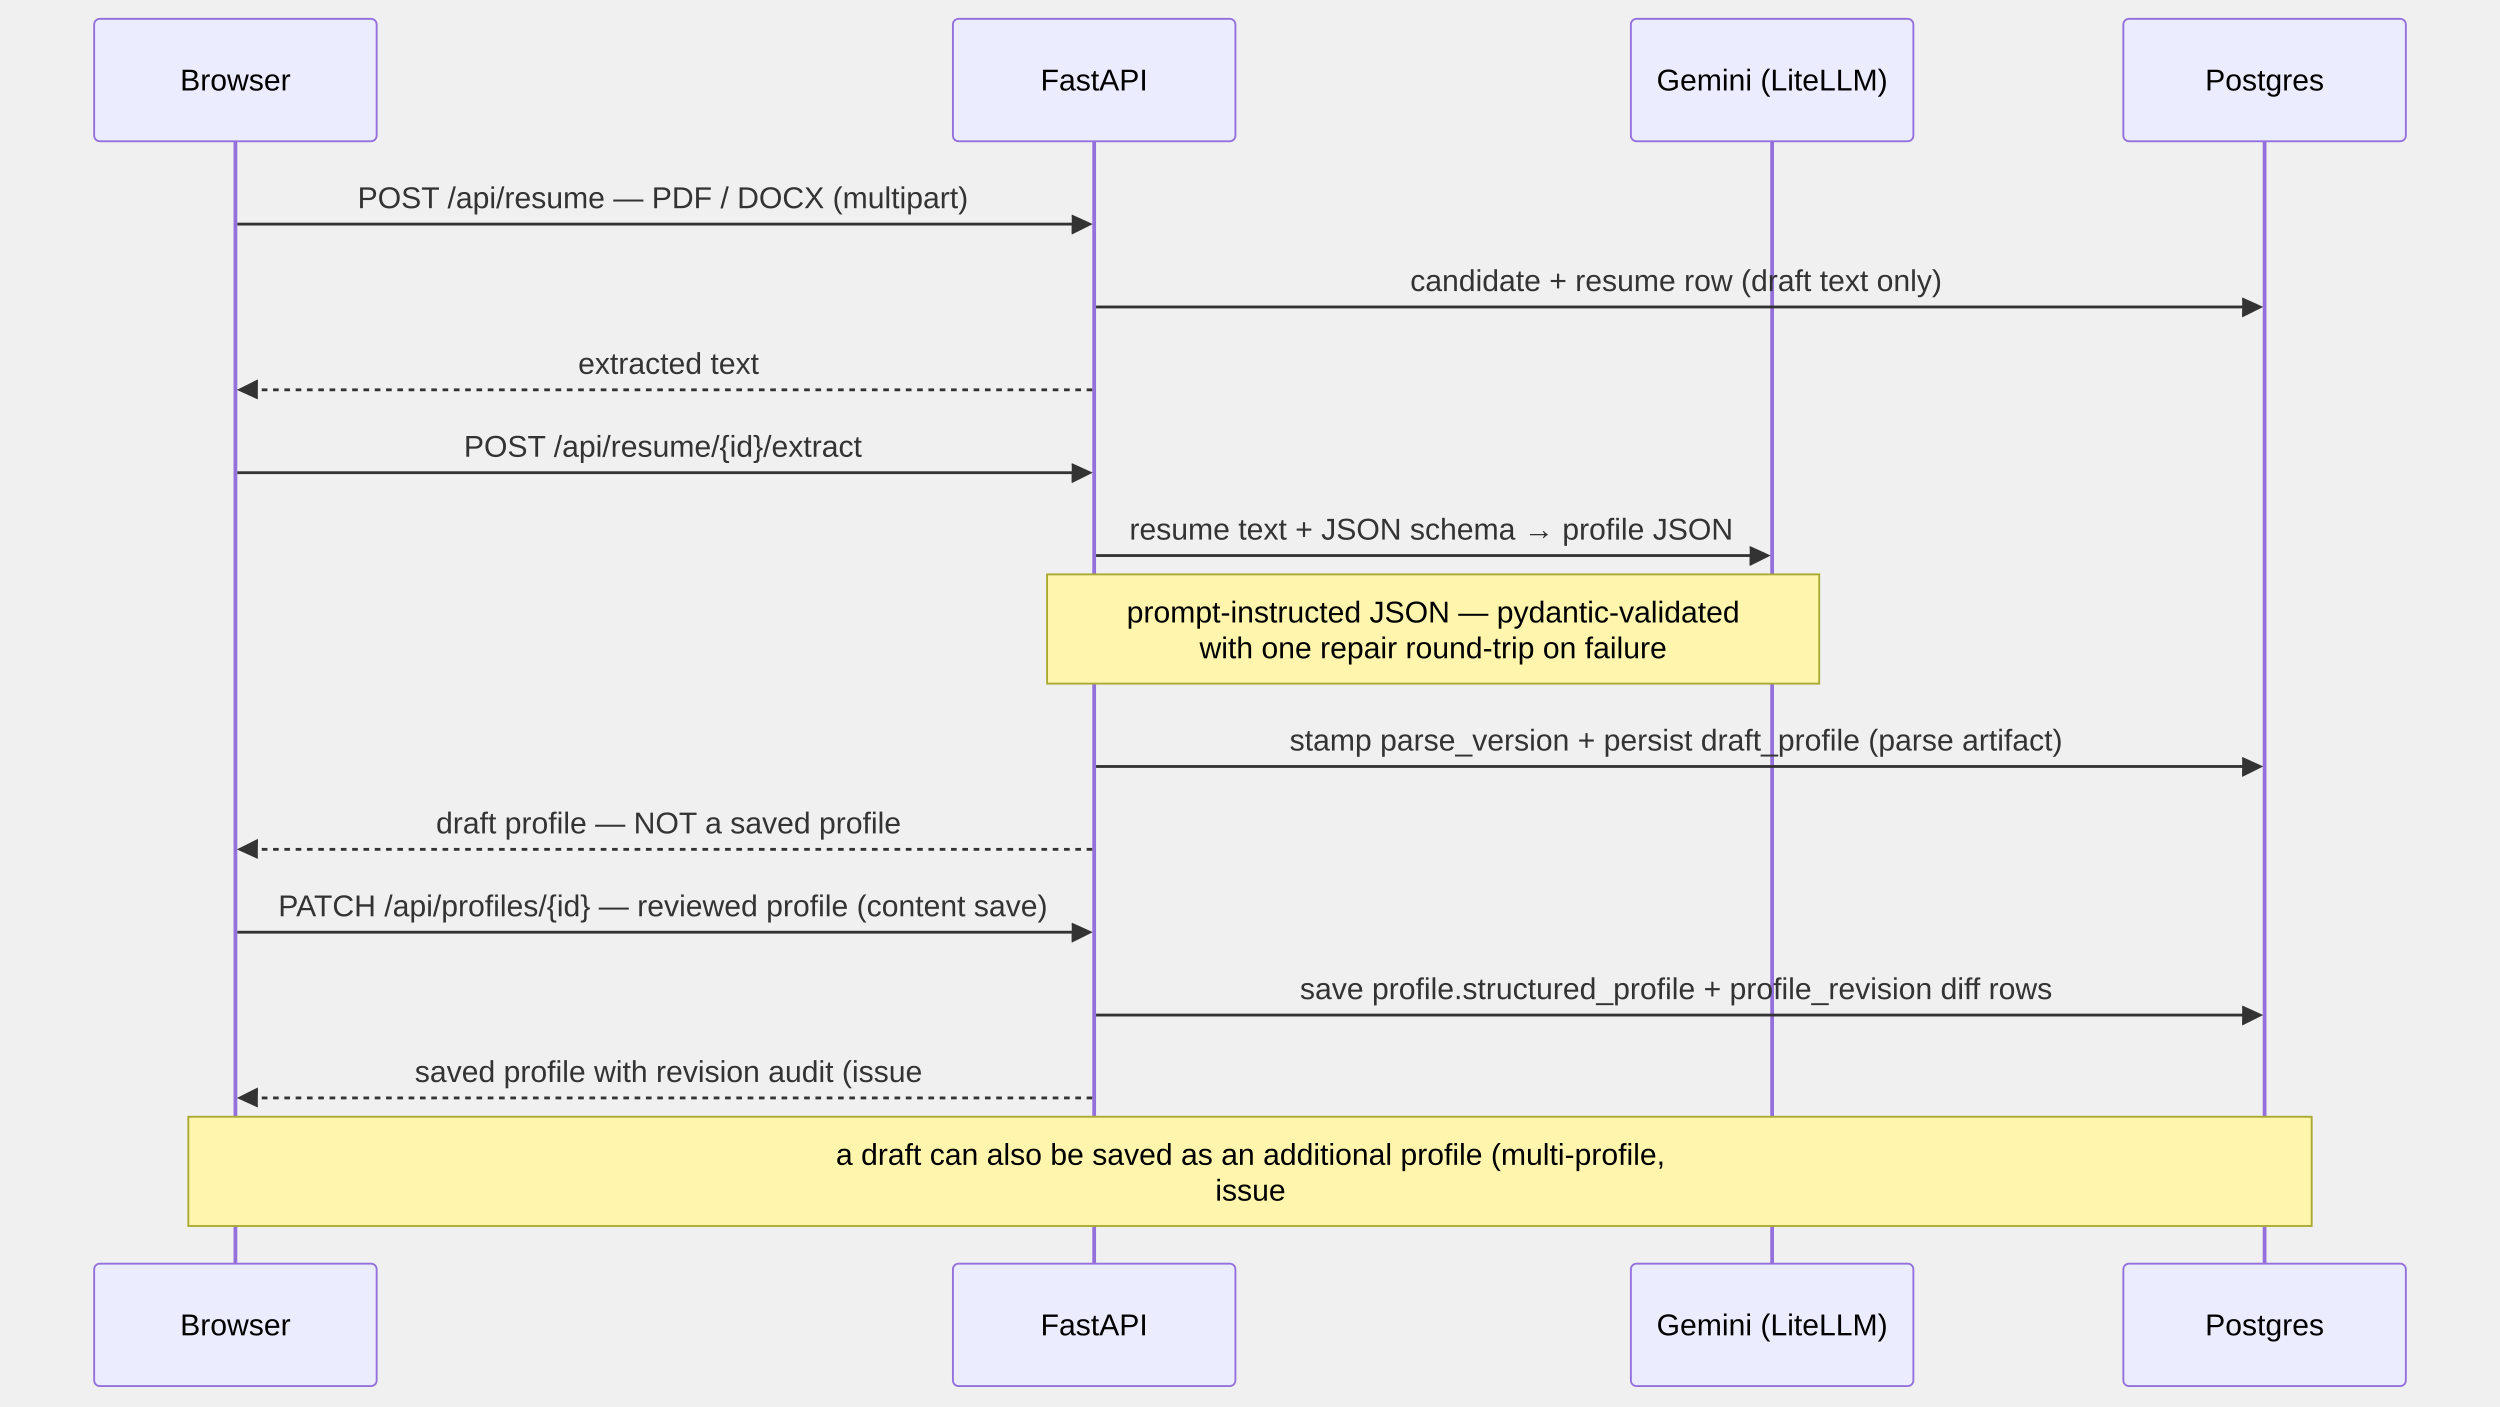
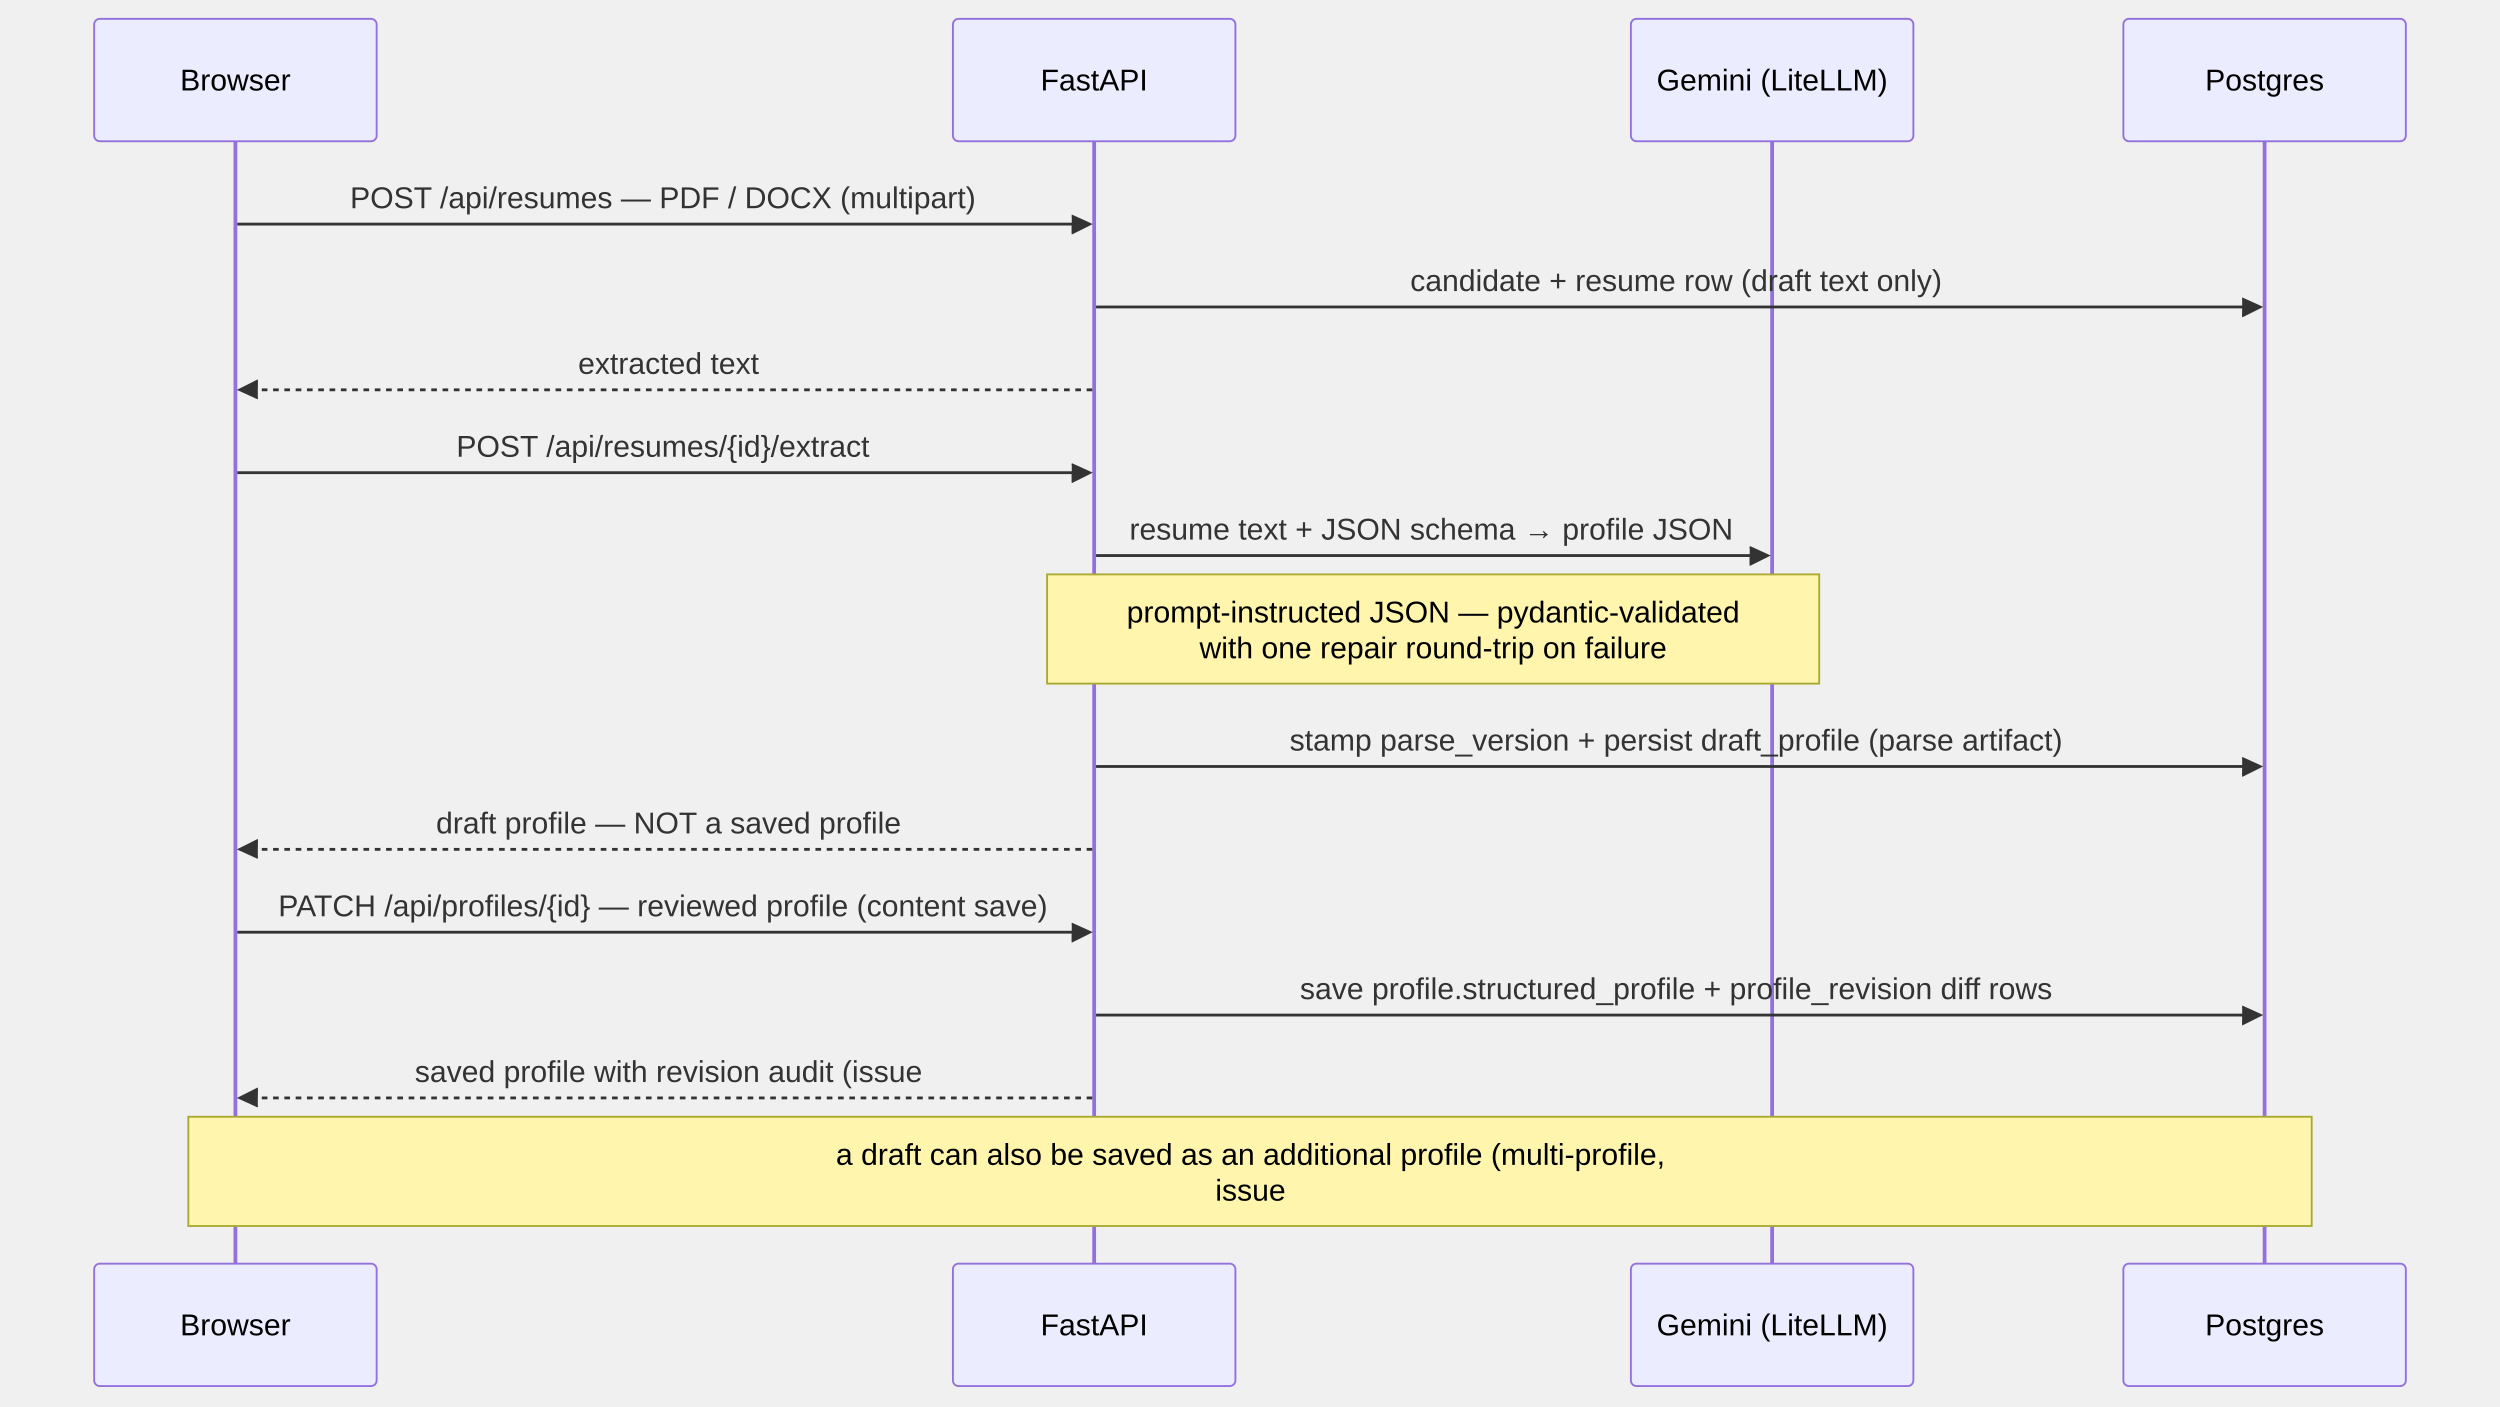
<svg xmlns="http://www.w3.org/2000/svg" id="my-svg" width="100%" style="max-width: 1327.5px; background-color: white;" viewBox="-50 -10 1327.5 747" role="graphics-document document" aria-roledescription="sequence">
  <g>
    <rect x="1077.5" y="661" fill="#eaeaea" stroke="#666" width="150" height="65" name="D" rx="3" ry="3" class="actor actor-bottom" />
    <text x="1152.5" y="693.5" dominant-baseline="central" alignment-baseline="central" class="actor actor-box" style="text-anchor: middle; font-size: 16px; font-weight: 400;">
      <tspan x="1152.5" dy="0">Postgres</tspan>
    </text>
  </g>
  <g>
    <rect x="816" y="661" fill="#eaeaea" stroke="#666" width="150" height="65" name="G" rx="3" ry="3" class="actor actor-bottom" />
    <text x="891" y="693.5" dominant-baseline="central" alignment-baseline="central" class="actor actor-box" style="text-anchor: middle; font-size: 16px; font-weight: 400;">
      <tspan x="891" dy="0">Gemini (LiteLLM)</tspan>
    </text>
  </g>
  <g>
    <rect x="456" y="661" fill="#eaeaea" stroke="#666" width="150" height="65" name="A" rx="3" ry="3" class="actor actor-bottom" />
    <text x="531" y="693.5" dominant-baseline="central" alignment-baseline="central" class="actor actor-box" style="text-anchor: middle; font-size: 16px; font-weight: 400;">
      <tspan x="531" dy="0">FastAPI</tspan>
    </text>
  </g>
  <g>
    <rect x="0" y="661" fill="#eaeaea" stroke="#666" width="150" height="65" name="B" rx="3" ry="3" class="actor actor-bottom" />
    <text x="75" y="693.5" dominant-baseline="central" alignment-baseline="central" class="actor actor-box" style="text-anchor: middle; font-size: 16px; font-weight: 400;">
      <tspan x="75" dy="0">Browser</tspan>
    </text>
  </g>
  <g>
    <line id="actor3" x1="1152.5" y1="65" x2="1152.5" y2="661" class="actor-line 200" stroke-width="0.5px" stroke="#999" name="D" data-et="life-line" data-id="D" />
    <g id="root-3" data-et="participant" data-type="participant" data-id="D">
      <rect x="1077.5" y="0" fill="#eaeaea" stroke="#666" width="150" height="65" name="D" rx="3" ry="3" class="actor actor-top" />
      <text x="1152.5" y="32.5" dominant-baseline="central" alignment-baseline="central" class="actor actor-box" style="text-anchor: middle; font-size: 16px; font-weight: 400;">
        <tspan x="1152.5" dy="0">Postgres</tspan>
      </text>
    </g>
  </g>
  <g>
    <line id="actor2" x1="891" y1="65" x2="891" y2="661" class="actor-line 200" stroke-width="0.5px" stroke="#999" name="G" data-et="life-line" data-id="G" />
    <g id="root-2" data-et="participant" data-type="participant" data-id="G">
      <rect x="816" y="0" fill="#eaeaea" stroke="#666" width="150" height="65" name="G" rx="3" ry="3" class="actor actor-top" />
      <text x="891" y="32.5" dominant-baseline="central" alignment-baseline="central" class="actor actor-box" style="text-anchor: middle; font-size: 16px; font-weight: 400;">
        <tspan x="891" dy="0">Gemini (LiteLLM)</tspan>
      </text>
    </g>
  </g>
  <g>
    <line id="actor1" x1="531" y1="65" x2="531" y2="661" class="actor-line 200" stroke-width="0.5px" stroke="#999" name="A" data-et="life-line" data-id="A" />
    <g id="root-1" data-et="participant" data-type="participant" data-id="A">
      <rect x="456" y="0" fill="#eaeaea" stroke="#666" width="150" height="65" name="A" rx="3" ry="3" class="actor actor-top" />
      <text x="531" y="32.5" dominant-baseline="central" alignment-baseline="central" class="actor actor-box" style="text-anchor: middle; font-size: 16px; font-weight: 400;">
        <tspan x="531" dy="0">FastAPI</tspan>
      </text>
    </g>
  </g>
  <g>
    <line id="actor0" x1="75" y1="65" x2="75" y2="661" class="actor-line 200" stroke-width="0.5px" stroke="#999" name="B" data-et="life-line" data-id="B" />
    <g id="root-0" data-et="participant" data-type="participant" data-id="B">
      <rect x="0" y="0" fill="#eaeaea" stroke="#666" width="150" height="65" name="B" rx="3" ry="3" class="actor actor-top" />
      <text x="75" y="32.5" dominant-baseline="central" alignment-baseline="central" class="actor actor-box" style="text-anchor: middle; font-size: 16px; font-weight: 400;">
        <tspan x="75" dy="0">Browser</tspan>
      </text>
    </g>
  </g>
  <style>#my-svg{font-family:"trebuchet ms",verdana,arial,sans-serif;font-size:16px;fill:#333;}@keyframes edge-animation-frame{from{stroke-dashoffset:0;}}@keyframes dash{to{stroke-dashoffset:0;}}#my-svg .edge-animation-slow{stroke-dasharray:9,5!important;stroke-dashoffset:900;animation:dash 50s linear infinite;stroke-linecap:round;}#my-svg .edge-animation-fast{stroke-dasharray:9,5!important;stroke-dashoffset:900;animation:dash 20s linear infinite;stroke-linecap:round;}#my-svg .error-icon{fill:#552222;}#my-svg .error-text{fill:#552222;stroke:#552222;}#my-svg .edge-thickness-normal{stroke-width:1px;}#my-svg .edge-thickness-thick{stroke-width:3.5px;}#my-svg .edge-pattern-solid{stroke-dasharray:0;}#my-svg .edge-thickness-invisible{stroke-width:0;fill:none;}#my-svg .edge-pattern-dashed{stroke-dasharray:3;}#my-svg .edge-pattern-dotted{stroke-dasharray:2;}#my-svg .marker{fill:#333333;stroke:#333333;}#my-svg .marker.cross{stroke:#333333;}#my-svg svg{font-family:"trebuchet ms",verdana,arial,sans-serif;font-size:16px;}#my-svg p{margin:0;}#my-svg .actor{stroke:#9370DB;fill:#ECECFF;stroke-width:1;}#my-svg rect.actor.outer-path[data-look="neo"]{filter:drop-shadow(1px 2px 2px rgba(185, 185, 185, 1));}#my-svg rect.note[data-look="neo"]{stroke:#aaaa33;fill:#fff5ad;filter:drop-shadow(1px 2px 2px rgba(185, 185, 185, 1));}#my-svg text.actor&gt;tspan{fill:black;stroke:none;}#my-svg .actor-line{stroke:#9370DB;}#my-svg .innerArc{stroke-width:1.5;stroke-dasharray:none;}#my-svg .messageLine0{stroke-width:1.5;stroke-dasharray:none;stroke:#333;}#my-svg .messageLine1{stroke-width:1.5;stroke-dasharray:2,2;stroke:#333;}#my-svg [id$="-arrowhead"] path{fill:#333;stroke:#333;}#my-svg .sequenceNumber{fill:white;}#my-svg [id$="-sequencenumber"]{fill:#333;}#my-svg [id$="-crosshead"] path{fill:#333;stroke:#333;}#my-svg .messageText{fill:#333;stroke:none;}#my-svg .labelBox{stroke:#9370DB;fill:#ECECFF;filter:none;}#my-svg .labelText,#my-svg .labelText&gt;tspan{fill:black;stroke:none;}#my-svg .loopText,#my-svg .loopText&gt;tspan{fill:black;stroke:none;}#my-svg .sectionTitle,#my-svg .sectionTitle&gt;tspan{fill:black;stroke:none;}#my-svg .loopLine{stroke-width:2px;stroke-dasharray:2,2;stroke:#9370DB;fill:#9370DB;}#my-svg .note{stroke:#aaaa33;fill:#fff5ad;}#my-svg .noteText,#my-svg .noteText&gt;tspan{fill:black;stroke:none;font-weight:normal;}#my-svg .activation0{fill:#f4f4f4;stroke:#666;}#my-svg .activation1{fill:#f4f4f4;stroke:#666;}#my-svg .activation2{fill:#f4f4f4;stroke:#666;}#my-svg .actorPopupMenu{position:absolute;}#my-svg .actorPopupMenuPanel{position:absolute;fill:#ECECFF;box-shadow:0px 8px 16px 0px rgba(0,0,0,0.2);filter:drop-shadow(3px 5px 2px rgb(0 0 0 / 0.4));}#my-svg .actor-man circle,#my-svg line{fill:#ECECFF;stroke-width:2px;}#my-svg g rect.rect{filter:drop-shadow(1px 2px 2px rgba(185, 185, 185, 1));stroke:#9370DB;}#my-svg .node .neo-node{stroke:#9370DB;}#my-svg [data-look="neo"].node rect,#my-svg [data-look="neo"].cluster rect,#my-svg [data-look="neo"].node polygon{stroke:#9370DB;filter:drop-shadow(1px 2px 2px rgba(185, 185, 185, 1));}#my-svg [data-look="neo"].swimlane.cluster rect{filter:none;}#my-svg [data-look="neo"].node path{stroke:#9370DB;stroke-width:1px;}#my-svg [data-look="neo"].node .outer-path{filter:drop-shadow(1px 2px 2px rgba(185, 185, 185, 1));}#my-svg [data-look="neo"].node .neo-line path{stroke:#9370DB;filter:none;}#my-svg [data-look="neo"].node circle{stroke:#9370DB;filter:drop-shadow(1px 2px 2px rgba(185, 185, 185, 1));}#my-svg [data-look="neo"].node circle .state-start{fill:#000000;}#my-svg [data-look="neo"].icon-shape .icon{fill:#9370DB;filter:drop-shadow(1px 2px 2px rgba(185, 185, 185, 1));}#my-svg [data-look="neo"].icon-shape .icon-neo path{stroke:#9370DB;filter:drop-shadow(1px 2px 2px rgba(185, 185, 185, 1));}#my-svg :root{--mermaid-font-family:"trebuchet ms",verdana,arial,sans-serif;}</style>
  <g />
  <defs>
    <symbol id="my-svg-computer" width="24" height="24">
      <path transform="scale(.5)" d="M2 2v13h20v-13h-20zm18 11h-16v-9h16v9zm-10.228 6l.466-1h3.524l.467 1h-4.457zm14.228 3h-24l2-6h2.104l-1.33 4h18.45l-1.297-4h2.073l2 6zm-5-10h-14v-7h14v7z" />
    </symbol>
  </defs>
  <defs>
    <symbol id="my-svg-database" fill-rule="evenodd" clip-rule="evenodd">
      <path transform="scale(.5)" d="M12.258.001l.256.004.255.005.253.008.251.01.249.012.247.015.246.016.242.019.241.02.239.023.236.024.233.027.231.028.229.031.225.032.223.034.22.036.217.038.214.04.211.041.208.043.205.045.201.046.198.048.194.05.191.051.187.053.183.054.18.056.175.057.172.059.168.06.163.061.16.063.155.064.15.066.074.033.073.033.071.034.07.034.069.035.068.035.067.035.066.035.064.036.064.036.062.036.06.036.06.037.058.037.058.037.055.038.055.038.053.038.052.038.051.039.05.039.048.039.047.039.045.04.044.04.043.04.041.04.04.041.039.041.037.041.036.041.034.041.033.042.032.042.03.042.029.042.027.042.026.043.024.043.023.043.021.043.02.043.018.044.017.043.015.044.013.044.012.044.011.045.009.044.007.045.006.045.004.045.002.045.001.045v17l-.001.045-.002.045-.004.045-.006.045-.007.045-.009.044-.011.045-.012.044-.013.044-.015.044-.017.043-.018.044-.02.043-.021.043-.023.043-.024.043-.026.043-.027.042-.029.042-.03.042-.032.042-.033.042-.034.041-.036.041-.037.041-.039.041-.04.041-.041.04-.043.04-.044.04-.045.04-.047.039-.048.039-.05.039-.051.039-.052.038-.053.038-.055.038-.055.038-.058.037-.058.037-.06.037-.06.036-.062.036-.064.036-.064.036-.066.035-.067.035-.068.035-.069.035-.07.034-.071.034-.073.033-.074.033-.15.066-.155.064-.16.063-.163.061-.168.06-.172.059-.175.057-.18.056-.183.054-.187.053-.191.051-.194.05-.198.048-.201.046-.205.045-.208.043-.211.041-.214.04-.217.038-.22.036-.223.034-.225.032-.229.031-.231.028-.233.027-.236.024-.239.023-.241.02-.242.019-.246.016-.247.015-.249.012-.251.01-.253.008-.255.005-.256.004-.258.001-.258-.001-.256-.004-.255-.005-.253-.008-.251-.01-.249-.012-.247-.015-.245-.016-.243-.019-.241-.02-.238-.023-.236-.024-.234-.027-.231-.028-.228-.031-.226-.032-.223-.034-.22-.036-.217-.038-.214-.04-.211-.041-.208-.043-.204-.045-.201-.046-.198-.048-.195-.05-.19-.051-.187-.053-.184-.054-.179-.056-.176-.057-.172-.059-.167-.06-.164-.061-.159-.063-.155-.064-.151-.066-.074-.033-.072-.033-.072-.034-.07-.034-.069-.035-.068-.035-.067-.035-.066-.035-.064-.036-.063-.036-.062-.036-.061-.036-.06-.037-.058-.037-.057-.037-.056-.038-.055-.038-.053-.038-.052-.038-.051-.039-.049-.039-.049-.039-.046-.039-.046-.04-.044-.04-.043-.04-.041-.04-.04-.041-.039-.041-.037-.041-.036-.041-.034-.041-.033-.042-.032-.042-.03-.042-.029-.042-.027-.042-.026-.043-.024-.043-.023-.043-.021-.043-.02-.043-.018-.044-.017-.043-.015-.044-.013-.044-.012-.044-.011-.045-.009-.044-.007-.045-.006-.045-.004-.045-.002-.045-.001-.045v-17l.001-.045.002-.045.004-.045.006-.045.007-.045.009-.044.011-.045.012-.044.013-.044.015-.044.017-.043.018-.044.02-.043.021-.043.023-.043.024-.043.026-.043.027-.042.029-.042.03-.042.032-.042.033-.042.034-.041.036-.041.037-.041.039-.041.04-.041.041-.04.043-.04.044-.04.046-.04.046-.039.049-.039.049-.039.051-.039.052-.038.053-.038.055-.038.056-.038.057-.037.058-.037.06-.037.061-.036.062-.036.063-.036.064-.036.066-.035.067-.035.068-.035.069-.035.07-.034.072-.034.072-.033.074-.033.151-.066.155-.064.159-.063.164-.061.167-.06.172-.059.176-.057.179-.056.184-.054.187-.053.19-.051.195-.05.198-.048.201-.046.204-.045.208-.043.211-.041.214-.04.217-.038.22-.036.223-.034.226-.032.228-.031.231-.028.234-.027.236-.024.238-.023.241-.02.243-.019.245-.016.247-.015.249-.012.251-.01.253-.008.255-.005.256-.004.258-.001.258.001zm-9.258 20.499v.01l.001.021.003.021.004.022.005.021.006.022.007.022.009.023.01.022.011.023.012.023.013.023.015.023.016.024.017.023.018.024.019.024.021.024.022.025.023.024.024.025.052.049.056.05.061.051.066.051.07.051.075.051.079.052.084.052.088.052.092.052.097.052.102.051.105.052.11.052.114.051.119.051.123.051.127.05.131.05.135.05.139.048.144.049.147.047.152.047.155.047.16.045.163.045.167.043.171.043.176.041.178.041.183.039.187.039.19.037.194.035.197.035.202.033.204.031.209.03.212.029.216.027.219.025.222.024.226.021.23.02.233.018.236.016.24.015.243.012.246.01.249.008.253.005.256.004.259.001.26-.001.257-.004.254-.005.25-.008.247-.011.244-.012.241-.014.237-.016.233-.018.231-.021.226-.021.224-.024.22-.026.216-.027.212-.028.21-.031.205-.031.202-.034.198-.034.194-.036.191-.037.187-.039.183-.04.179-.04.175-.042.172-.043.168-.044.163-.045.16-.046.155-.046.152-.047.148-.048.143-.049.139-.049.136-.05.131-.05.126-.05.123-.051.118-.052.114-.051.11-.052.106-.052.101-.052.096-.052.092-.052.088-.053.083-.051.079-.052.074-.052.07-.051.065-.051.06-.051.056-.05.051-.05.023-.024.023-.025.021-.024.02-.024.019-.024.018-.024.017-.024.015-.023.014-.024.013-.023.012-.023.01-.023.01-.022.008-.022.006-.022.006-.022.004-.022.004-.021.001-.021.001-.021v-4.127l-.077.055-.08.053-.083.054-.085.053-.087.052-.09.052-.093.051-.095.05-.097.05-.1.049-.102.049-.105.048-.106.047-.109.047-.111.046-.114.045-.115.045-.118.044-.12.043-.122.042-.124.042-.126.041-.128.04-.13.04-.132.038-.134.038-.135.037-.138.037-.139.035-.142.035-.143.034-.144.033-.147.032-.148.031-.15.03-.151.03-.153.029-.154.027-.156.027-.158.026-.159.025-.161.024-.162.023-.163.022-.165.021-.166.02-.167.019-.169.018-.169.017-.171.016-.173.015-.173.014-.175.013-.175.012-.177.011-.178.01-.179.008-.179.008-.181.006-.182.005-.182.004-.184.003-.184.002h-.37l-.184-.002-.184-.003-.182-.004-.182-.005-.181-.006-.179-.008-.179-.008-.178-.01-.176-.011-.176-.012-.175-.013-.173-.014-.172-.015-.171-.016-.17-.017-.169-.018-.167-.019-.166-.02-.165-.021-.163-.022-.162-.023-.161-.024-.159-.025-.157-.026-.156-.027-.155-.027-.153-.029-.151-.03-.15-.03-.148-.031-.146-.032-.145-.033-.143-.034-.141-.035-.14-.035-.137-.037-.136-.037-.134-.038-.132-.038-.13-.04-.128-.04-.126-.041-.124-.042-.122-.042-.12-.044-.117-.043-.116-.045-.113-.045-.112-.046-.109-.047-.106-.047-.105-.048-.102-.049-.1-.049-.097-.05-.095-.05-.093-.052-.09-.051-.087-.052-.085-.053-.083-.054-.08-.054-.077-.054v4.127zm0-5.654v.011l.001.021.003.021.004.021.005.022.006.022.007.022.009.022.01.022.011.023.012.023.013.023.015.024.016.023.017.024.018.024.019.024.021.024.022.024.023.025.024.024.052.05.056.05.061.05.066.051.07.051.075.052.079.051.084.052.088.052.092.052.097.052.102.052.105.052.11.051.114.051.119.052.123.05.127.051.131.05.135.049.139.049.144.048.147.048.152.047.155.046.16.045.163.045.167.044.171.042.176.042.178.04.183.04.187.038.19.037.194.036.197.034.202.033.204.032.209.03.212.028.216.027.219.025.222.024.226.022.23.02.233.018.236.016.24.014.243.012.246.01.249.008.253.006.256.003.259.001.26-.001.257-.003.254-.006.25-.008.247-.01.244-.012.241-.015.237-.016.233-.018.231-.02.226-.022.224-.024.22-.025.216-.027.212-.029.21-.03.205-.032.202-.033.198-.035.194-.036.191-.037.187-.039.183-.039.179-.041.175-.042.172-.043.168-.044.163-.045.16-.045.155-.047.152-.047.148-.048.143-.048.139-.05.136-.049.131-.05.126-.051.123-.051.118-.051.114-.052.11-.052.106-.052.101-.052.096-.052.092-.052.088-.052.083-.052.079-.052.074-.051.07-.052.065-.051.06-.05.056-.051.051-.049.023-.025.023-.024.021-.025.02-.024.019-.024.018-.024.017-.024.015-.023.014-.023.013-.024.012-.022.01-.023.01-.023.008-.022.006-.022.006-.022.004-.021.004-.022.001-.021.001-.021v-4.139l-.077.054-.08.054-.083.054-.085.052-.087.053-.09.051-.093.051-.095.051-.097.05-.1.049-.102.049-.105.048-.106.047-.109.047-.111.046-.114.045-.115.044-.118.044-.12.044-.122.042-.124.042-.126.041-.128.04-.13.039-.132.039-.134.038-.135.037-.138.036-.139.036-.142.035-.143.033-.144.033-.147.033-.148.031-.15.03-.151.03-.153.028-.154.028-.156.027-.158.026-.159.025-.161.024-.162.023-.163.022-.165.021-.166.02-.167.019-.169.018-.169.017-.171.016-.173.015-.173.014-.175.013-.175.012-.177.011-.178.009-.179.009-.179.007-.181.007-.182.005-.182.004-.184.003-.184.002h-.37l-.184-.002-.184-.003-.182-.004-.182-.005-.181-.007-.179-.007-.179-.009-.178-.009-.176-.011-.176-.012-.175-.013-.173-.014-.172-.015-.171-.016-.17-.017-.169-.018-.167-.019-.166-.02-.165-.021-.163-.022-.162-.023-.161-.024-.159-.025-.157-.026-.156-.027-.155-.028-.153-.028-.151-.03-.15-.03-.148-.031-.146-.033-.145-.033-.143-.033-.141-.035-.14-.036-.137-.036-.136-.037-.134-.038-.132-.039-.13-.039-.128-.04-.126-.041-.124-.042-.122-.043-.12-.043-.117-.044-.116-.044-.113-.046-.112-.046-.109-.046-.106-.047-.105-.048-.102-.049-.1-.049-.097-.05-.095-.051-.093-.051-.09-.051-.087-.053-.085-.052-.083-.054-.08-.054-.077-.054v4.139zm0-5.666v.011l.001.02.003.022.004.021.005.022.006.021.007.022.009.023.01.022.011.023.012.023.013.023.015.023.016.024.017.024.018.023.019.024.021.025.022.024.023.024.024.025.052.05.056.05.061.05.066.051.07.051.075.052.079.051.084.052.088.052.092.052.097.052.102.052.105.051.11.052.114.051.119.051.123.051.127.05.131.05.135.05.139.049.144.048.147.048.152.047.155.046.16.045.163.045.167.043.171.043.176.042.178.04.183.04.187.038.19.037.194.036.197.034.202.033.204.032.209.03.212.028.216.027.219.025.222.024.226.021.23.02.233.018.236.017.24.014.243.012.246.01.249.008.253.006.256.003.259.001.26-.001.257-.003.254-.006.25-.008.247-.01.244-.013.241-.014.237-.016.233-.018.231-.02.226-.022.224-.024.22-.025.216-.027.212-.029.21-.03.205-.032.202-.033.198-.035.194-.036.191-.037.187-.039.183-.039.179-.041.175-.042.172-.043.168-.044.163-.045.16-.045.155-.047.152-.047.148-.048.143-.049.139-.049.136-.049.131-.051.126-.05.123-.051.118-.052.114-.051.11-.052.106-.052.101-.052.096-.052.092-.052.088-.052.083-.052.079-.052.074-.052.07-.051.065-.051.06-.051.056-.05.051-.049.023-.025.023-.025.021-.024.02-.024.019-.024.018-.024.017-.024.015-.023.014-.024.013-.023.012-.023.01-.022.01-.023.008-.022.006-.022.006-.022.004-.022.004-.021.001-.021.001-.021v-4.153l-.077.054-.08.054-.083.053-.085.053-.087.053-.09.051-.093.051-.095.051-.097.05-.1.049-.102.048-.105.048-.106.048-.109.046-.111.046-.114.046-.115.044-.118.044-.12.043-.122.043-.124.042-.126.041-.128.04-.13.039-.132.039-.134.038-.135.037-.138.036-.139.036-.142.034-.143.034-.144.033-.147.032-.148.032-.15.03-.151.03-.153.028-.154.028-.156.027-.158.026-.159.024-.161.024-.162.023-.163.023-.165.021-.166.02-.167.019-.169.018-.169.017-.171.016-.173.015-.173.014-.175.013-.175.012-.177.01-.178.01-.179.009-.179.007-.181.006-.182.006-.182.004-.184.003-.184.001-.185.001-.185-.001-.184-.001-.184-.003-.182-.004-.182-.006-.181-.006-.179-.007-.179-.009-.178-.01-.176-.01-.176-.012-.175-.013-.173-.014-.172-.015-.171-.016-.17-.017-.169-.018-.167-.019-.166-.02-.165-.021-.163-.023-.162-.023-.161-.024-.159-.024-.157-.026-.156-.027-.155-.028-.153-.028-.151-.03-.15-.03-.148-.032-.146-.032-.145-.033-.143-.034-.141-.034-.14-.036-.137-.036-.136-.037-.134-.038-.132-.039-.13-.039-.128-.041-.126-.041-.124-.041-.122-.043-.12-.043-.117-.044-.116-.044-.113-.046-.112-.046-.109-.046-.106-.048-.105-.048-.102-.048-.1-.05-.097-.049-.095-.051-.093-.051-.09-.052-.087-.052-.085-.053-.083-.053-.08-.054-.077-.054v4.153zm8.74-8.179l-.257.004-.254.005-.25.008-.247.011-.244.012-.241.014-.237.016-.233.018-.231.021-.226.022-.224.023-.22.026-.216.027-.212.028-.21.031-.205.032-.202.033-.198.034-.194.036-.191.038-.187.038-.183.04-.179.041-.175.042-.172.043-.168.043-.163.045-.16.046-.155.046-.152.048-.148.048-.143.048-.139.049-.136.05-.131.05-.126.051-.123.051-.118.051-.114.052-.11.052-.106.052-.101.052-.096.052-.092.052-.088.052-.083.052-.079.052-.074.051-.07.052-.065.051-.06.05-.056.05-.051.05-.023.025-.023.024-.021.024-.02.025-.019.024-.018.024-.017.023-.015.024-.014.023-.013.023-.012.023-.01.023-.01.022-.008.022-.006.023-.006.021-.004.022-.004.021-.001.021-.001.021.001.021.001.021.004.021.004.022.006.021.006.023.008.022.01.022.01.023.012.023.013.023.014.023.015.024.017.023.018.024.019.024.02.025.021.024.023.024.023.025.051.05.056.05.06.05.065.051.07.052.074.051.079.052.083.052.088.052.092.052.096.052.101.052.106.052.11.052.114.052.118.051.123.051.126.051.131.05.136.05.139.049.143.048.148.048.152.048.155.046.16.046.163.045.168.043.172.043.175.042.179.041.183.04.187.038.191.038.194.036.198.034.202.033.205.032.21.031.212.028.216.027.22.026.224.023.226.022.231.021.233.018.237.016.241.014.244.012.247.011.25.008.254.005.257.004.26.001.26-.001.257-.004.254-.005.25-.008.247-.011.244-.012.241-.014.237-.016.233-.018.231-.021.226-.022.224-.023.22-.026.216-.027.212-.028.21-.031.205-.032.202-.033.198-.034.194-.036.191-.038.187-.038.183-.04.179-.041.175-.042.172-.043.168-.043.163-.045.16-.046.155-.046.152-.048.148-.048.143-.048.139-.049.136-.05.131-.05.126-.051.123-.051.118-.051.114-.052.11-.052.106-.052.101-.052.096-.052.092-.052.088-.052.083-.052.079-.052.074-.051.07-.052.065-.051.06-.05.056-.05.051-.05.023-.025.023-.024.021-.024.02-.025.019-.024.018-.024.017-.023.015-.024.014-.023.013-.023.012-.023.01-.023.01-.022.008-.022.006-.023.006-.021.004-.022.004-.021.001-.021.001-.021-.001-.021-.001-.021-.004-.021-.004-.022-.006-.021-.006-.023-.008-.022-.01-.022-.01-.023-.012-.023-.013-.023-.014-.023-.015-.024-.017-.023-.018-.024-.019-.024-.02-.025-.021-.024-.023-.024-.023-.025-.051-.05-.056-.05-.06-.05-.065-.051-.07-.052-.074-.051-.079-.052-.083-.052-.088-.052-.092-.052-.096-.052-.101-.052-.106-.052-.11-.052-.114-.052-.118-.051-.123-.051-.126-.051-.131-.05-.136-.05-.139-.049-.143-.048-.148-.048-.152-.048-.155-.046-.16-.046-.163-.045-.168-.043-.172-.043-.175-.042-.179-.041-.183-.04-.187-.038-.191-.038-.194-.036-.198-.034-.202-.033-.205-.032-.21-.031-.212-.028-.216-.027-.22-.026-.224-.023-.226-.022-.231-.021-.233-.018-.237-.016-.241-.014-.244-.012-.247-.011-.25-.008-.254-.005-.257-.004-.26-.001-.26.001z" />
    </symbol>
  </defs>
  <defs>
    <symbol id="my-svg-clock" width="24" height="24">
      <path transform="scale(.5)" d="M12 2c5.514 0 10 4.486 10 10s-4.486 10-10 10-10-4.486-10-10 4.486-10 10-10zm0-2c-6.627 0-12 5.373-12 12s5.373 12 12 12 12-5.373 12-12-5.373-12-12-12zm5.848 12.459c.202.038.202.333.001.372-1.907.361-6.045 1.111-6.547 1.111-.719 0-1.301-.582-1.301-1.301 0-.512.77-5.447 1.125-7.445.034-.192.312-.181.343.014l.985 6.238 5.394 1.011z" />
    </symbol>
  </defs>
  <defs>
    <marker id="my-svg-arrowhead" refX="7.9" refY="5" markerUnits="userSpaceOnUse" markerWidth="12" markerHeight="12" orient="auto-start-reverse">
      <path d="M -1 0 L 10 5 L 0 10 z" />
    </marker>
  </defs>
  <defs>
    <marker id="my-svg-crosshead" markerWidth="15" markerHeight="8" orient="auto" refX="4" refY="4.5">
      <path fill="none" stroke="#000000" stroke-width="1pt" d="M 1,2 L 6,7 M 6,2 L 1,7" style="stroke-dasharray: 0, 0;" />
    </marker>
  </defs>
  <defs>
    <marker id="my-svg-filled-head" refX="15.5" refY="7" markerWidth="20" markerHeight="28" orient="auto">
      <path d="M 18,7 L9,13 L14,7 L9,1 Z" />
    </marker>
  </defs>
  <defs>
    <marker id="my-svg-sequencenumber" refX="15" refY="15" markerWidth="60" markerHeight="40" orient="auto">
      <circle cx="15" cy="15" r="6" />
    </marker>
  </defs>
  <defs>
    <marker id="my-svg-solidTopArrowHead" refX="7.9" refY="7.25" markerUnits="userSpaceOnUse" markerWidth="12" markerHeight="12" orient="auto-start-reverse">
      <path d="M 0 0 L 10 8 L 0 8 z" />
    </marker>
  </defs>
  <defs>
    <marker id="my-svg-solidBottomArrowHead" refX="7.9" refY="0.75" markerUnits="userSpaceOnUse" markerWidth="12" markerHeight="12" orient="auto-start-reverse">
      <path d="M 0 0 L 10 0 L 0 8 z" />
    </marker>
  </defs>
  <defs>
    <marker id="my-svg-stickTopArrowHead" refX="7.5" refY="7" markerUnits="userSpaceOnUse" markerWidth="12" markerHeight="12" orient="auto-start-reverse">
      <path d="M 0 0 L 7 7" stroke="black" stroke-width="1.5" fill="none" />
    </marker>
  </defs>
  <defs>
    <marker id="my-svg-stickBottomArrowHead" refX="7.5" refY="0" markerUnits="userSpaceOnUse" markerWidth="12" markerHeight="12" orient="auto-start-reverse">
      <path d="M 0 7 L 7 0" stroke="black" stroke-width="1.5" fill="none" />
    </marker>
  </defs>
  <g data-et="note" data-id="i5">
    <rect x="506" y="295" fill="#EDF2AE" stroke="#666" width="410" height="58" class="note" />
    <text x="711" y="300" text-anchor="middle" dominant-baseline="middle" alignment-baseline="middle" class="noteText" dy="1em" style="font-size: 16px; font-weight: 400;">
      <tspan x="711">prompt-instructed JSON — pydantic-validated</tspan>
    </text>
    <text x="711" y="319" text-anchor="middle" dominant-baseline="middle" alignment-baseline="middle" class="noteText" dy="1em" style="font-size: 16px; font-weight: 400;">
      <tspan x="711">with one repair round-trip on failure</tspan>
    </text>
  </g>
  <g data-et="note" data-id="i11">
    <rect x="50" y="583" fill="#EDF2AE" stroke="#666" width="1127.5" height="58" class="note" />
    <text x="614" y="588" text-anchor="middle" dominant-baseline="middle" alignment-baseline="middle" class="noteText" dy="1em" style="font-size: 16px; font-weight: 400;">
      <tspan x="614">a draft can also be saved as an additional profile (multi-profile,</tspan>
    </text>
    <text x="614" y="607" text-anchor="middle" dominant-baseline="middle" alignment-baseline="middle" class="noteText" dy="1em" style="font-size: 16px; font-weight: 400;">
      <tspan x="614">issue</tspan>
    </text>
  </g>
-   <text x="302" y="80" text-anchor="middle" dominant-baseline="middle" alignment-baseline="middle" class="messageText" dy="1em" style="font-size: 16px; font-weight: 400;">POST /api/resume — PDF / DOCX (multipart)</text>
+   <text x="302" y="80" text-anchor="middle" dominant-baseline="middle" alignment-baseline="middle" class="messageText" dy="1em" style="font-size: 16px; font-weight: 400;">POST /api/resumes — PDF / DOCX (multipart)</text>
  <line x1="76" y1="109" x2="527" y2="109" class="messageLine0" data-et="message" data-id="i0" data-from="B" data-to="A" stroke-width="2" stroke="none" marker-end="url(#my-svg-arrowhead)" style="fill: none;" />
  <text x="840" y="124" text-anchor="middle" dominant-baseline="middle" alignment-baseline="middle" class="messageText" dy="1em" style="font-size: 16px; font-weight: 400;">candidate + resume row (draft text only)</text>
  <line x1="532" y1="153" x2="1148.5" y2="153" class="messageLine0" data-et="message" data-id="i1" data-from="A" data-to="D" stroke-width="2" stroke="none" marker-end="url(#my-svg-arrowhead)" style="fill: none;" />
  <text x="305" y="168" text-anchor="middle" dominant-baseline="middle" alignment-baseline="middle" class="messageText" dy="1em" style="font-size: 16px; font-weight: 400;">extracted text</text>
  <line x1="530" y1="197" x2="79" y2="197" class="messageLine1" data-et="message" data-id="i2" data-from="A" data-to="B" stroke-width="2" stroke="none" marker-end="url(#my-svg-arrowhead)" style="stroke-dasharray: 3, 3; fill: none;" />
-   <text x="302" y="212" text-anchor="middle" dominant-baseline="middle" alignment-baseline="middle" class="messageText" dy="1em" style="font-size: 16px; font-weight: 400;">POST /api/resume/{id}/extract</text>
+   <text x="302" y="212" text-anchor="middle" dominant-baseline="middle" alignment-baseline="middle" class="messageText" dy="1em" style="font-size: 16px; font-weight: 400;">POST /api/resumes/{id}/extract</text>
  <line x1="76" y1="241" x2="527" y2="241" class="messageLine0" data-et="message" data-id="i3" data-from="B" data-to="A" stroke-width="2" stroke="none" marker-end="url(#my-svg-arrowhead)" style="fill: none;" />
  <text x="710" y="256" text-anchor="middle" dominant-baseline="middle" alignment-baseline="middle" class="messageText" dy="1em" style="font-size: 16px; font-weight: 400;">resume text + JSON schema → profile JSON</text>
  <line x1="532" y1="285" x2="887" y2="285" class="messageLine0" data-et="message" data-id="i4" data-from="A" data-to="G" stroke-width="2" stroke="none" marker-end="url(#my-svg-arrowhead)" style="fill: none;" />
  <text x="840" y="368" text-anchor="middle" dominant-baseline="middle" alignment-baseline="middle" class="messageText" dy="1em" style="font-size: 16px; font-weight: 400;">stamp parse_version + persist draft_profile (parse artifact)</text>
  <line x1="532" y1="397" x2="1148.5" y2="397" class="messageLine0" data-et="message" data-id="i6" data-from="A" data-to="D" stroke-width="2" stroke="none" marker-end="url(#my-svg-arrowhead)" style="fill: none;" />
  <text x="305" y="412" text-anchor="middle" dominant-baseline="middle" alignment-baseline="middle" class="messageText" dy="1em" style="font-size: 16px; font-weight: 400;">draft profile — NOT a saved profile</text>
  <line x1="530" y1="441" x2="79" y2="441" class="messageLine1" data-et="message" data-id="i7" data-from="A" data-to="B" stroke-width="2" stroke="none" marker-end="url(#my-svg-arrowhead)" style="stroke-dasharray: 3, 3; fill: none;" />
  <text x="302" y="456" text-anchor="middle" dominant-baseline="middle" alignment-baseline="middle" class="messageText" dy="1em" style="font-size: 16px; font-weight: 400;">PATCH /api/profiles/{id} — reviewed profile (content save)</text>
  <line x1="76" y1="485" x2="527" y2="485" class="messageLine0" data-et="message" data-id="i8" data-from="B" data-to="A" stroke-width="2" stroke="none" marker-end="url(#my-svg-arrowhead)" style="fill: none;" />
  <text x="840" y="500" text-anchor="middle" dominant-baseline="middle" alignment-baseline="middle" class="messageText" dy="1em" style="font-size: 16px; font-weight: 400;">save profile.structured_profile + profile_revision diff rows</text>
  <line x1="532" y1="529" x2="1148.5" y2="529" class="messageLine0" data-et="message" data-id="i9" data-from="A" data-to="D" stroke-width="2" stroke="none" marker-end="url(#my-svg-arrowhead)" style="fill: none;" />
  <text x="305" y="544" text-anchor="middle" dominant-baseline="middle" alignment-baseline="middle" class="messageText" dy="1em" style="font-size: 16px; font-weight: 400;">saved profile with revision audit (issue</text>
  <line x1="530" y1="573" x2="79" y2="573" class="messageLine1" data-et="message" data-id="i10" data-from="A" data-to="B" stroke-width="2" stroke="none" marker-end="url(#my-svg-arrowhead)" style="stroke-dasharray: 3, 3; fill: none;" />
</svg>
